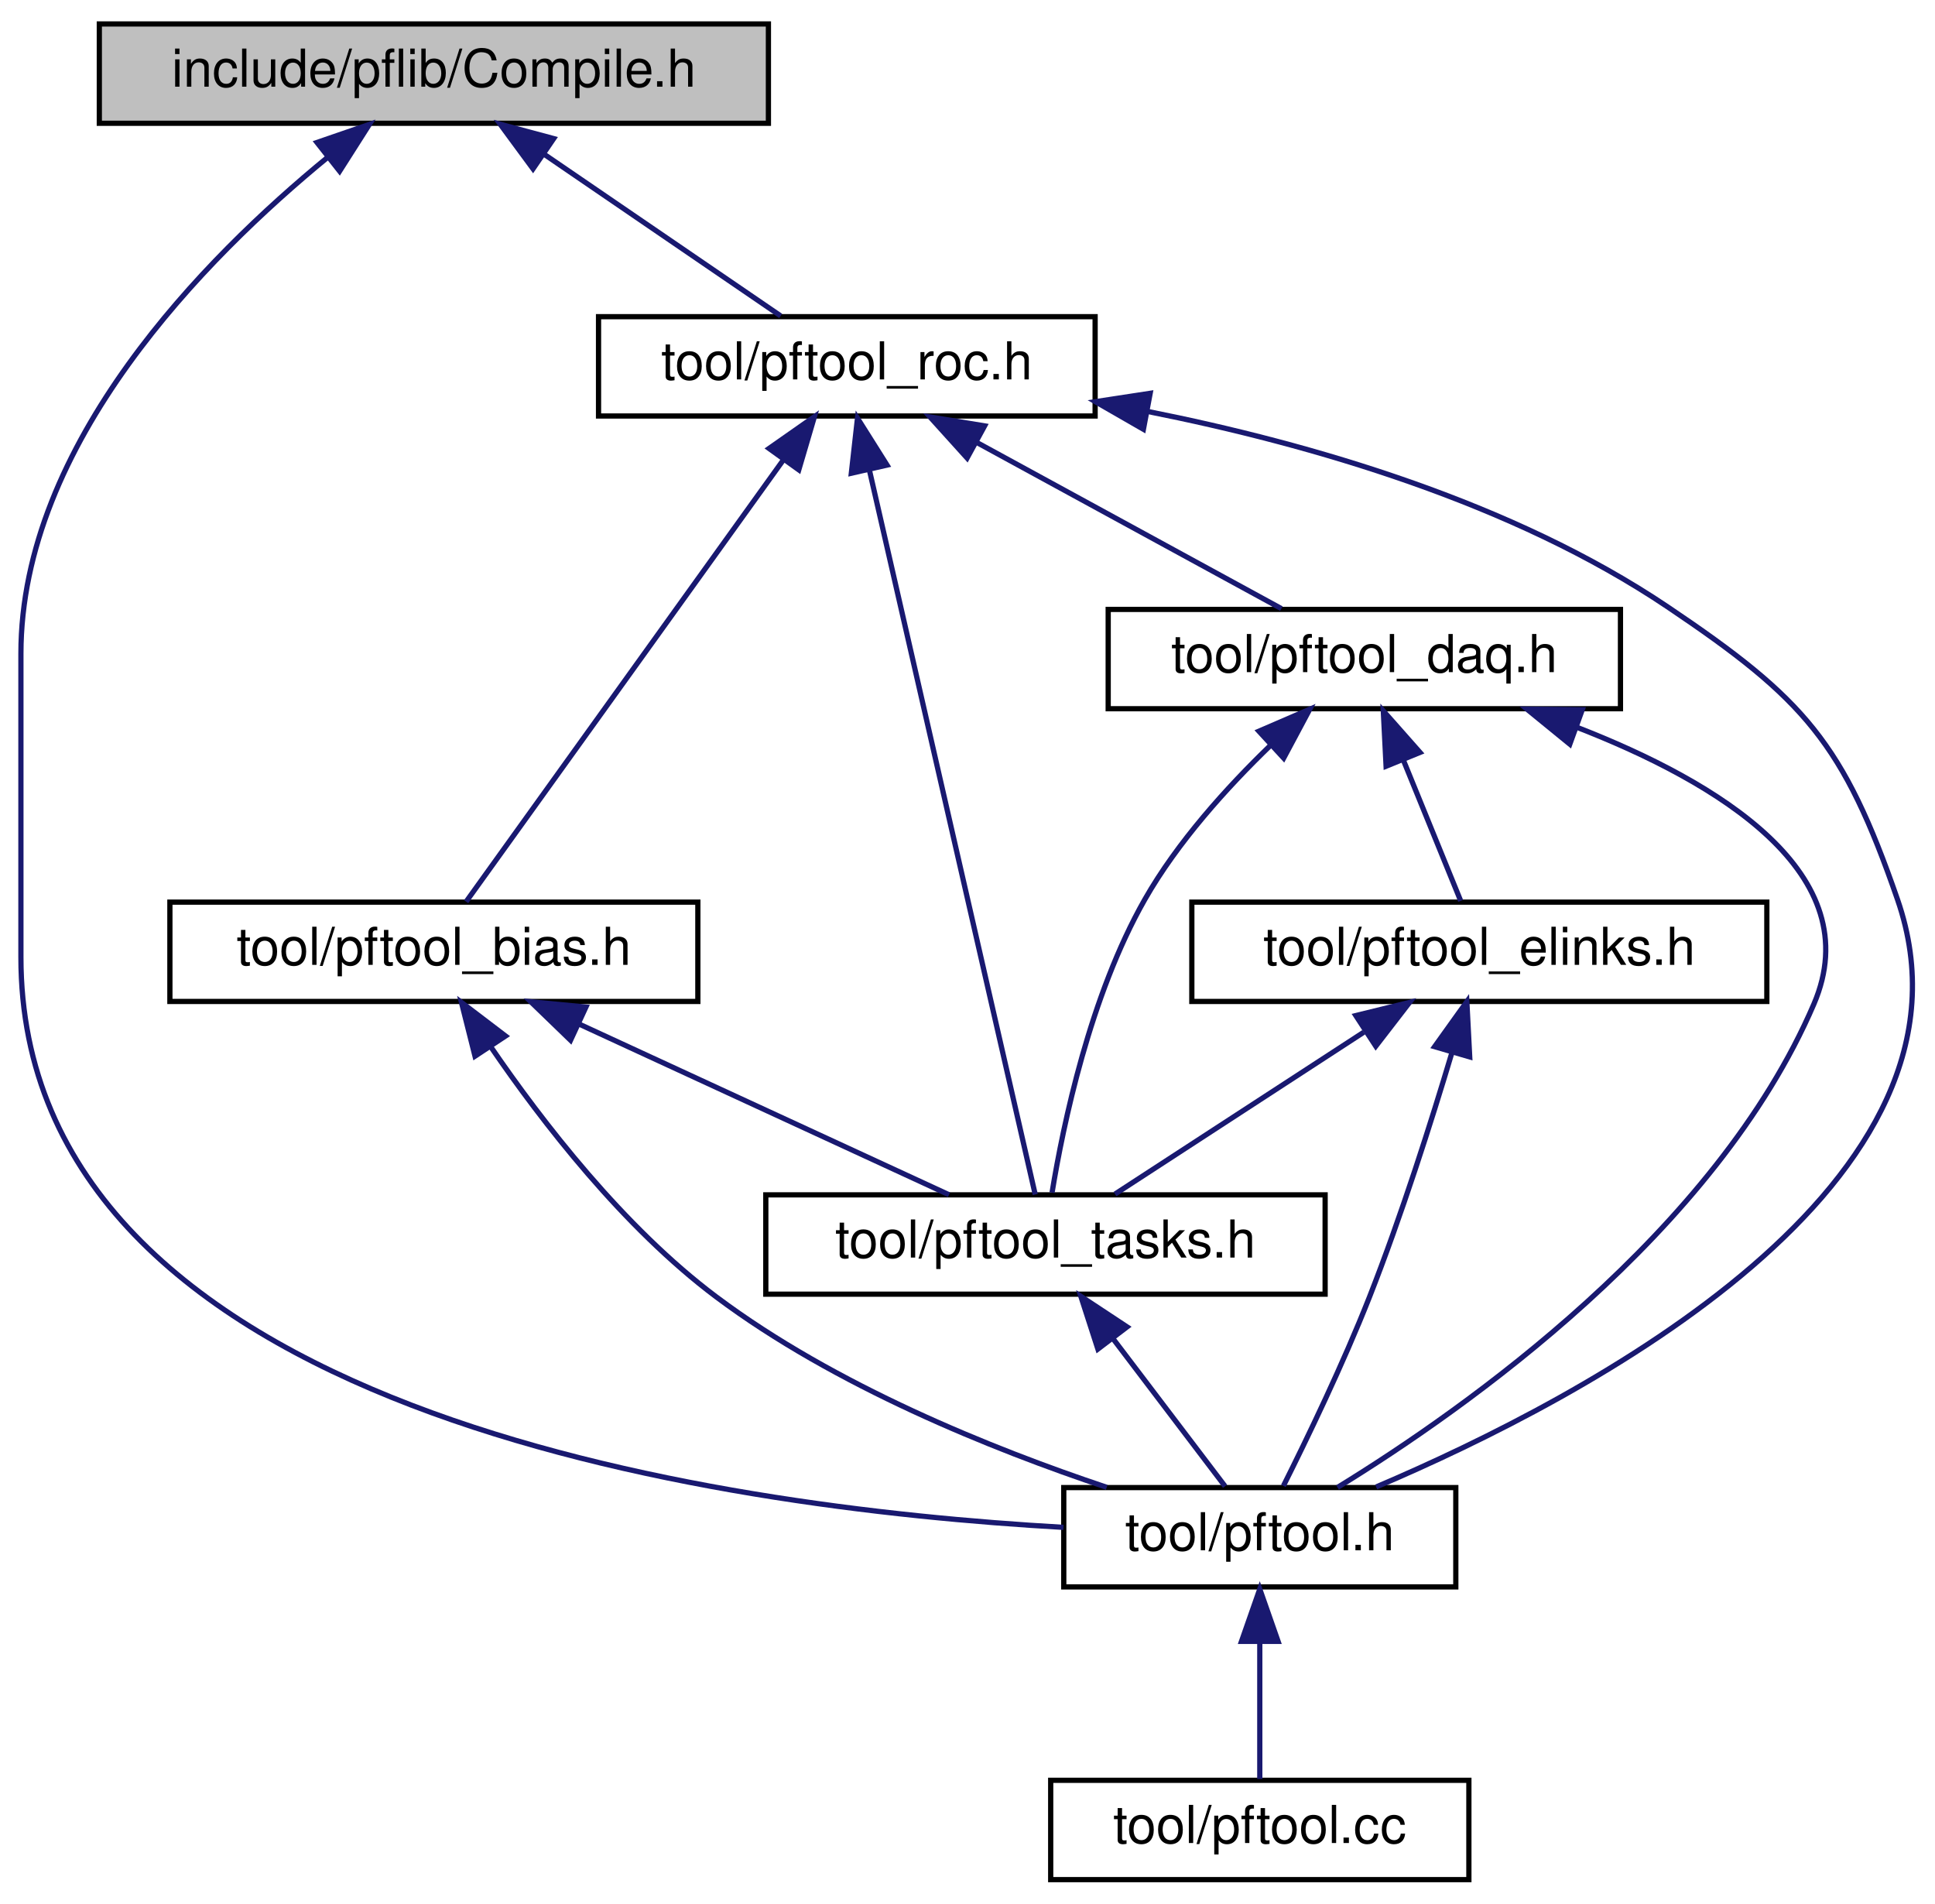
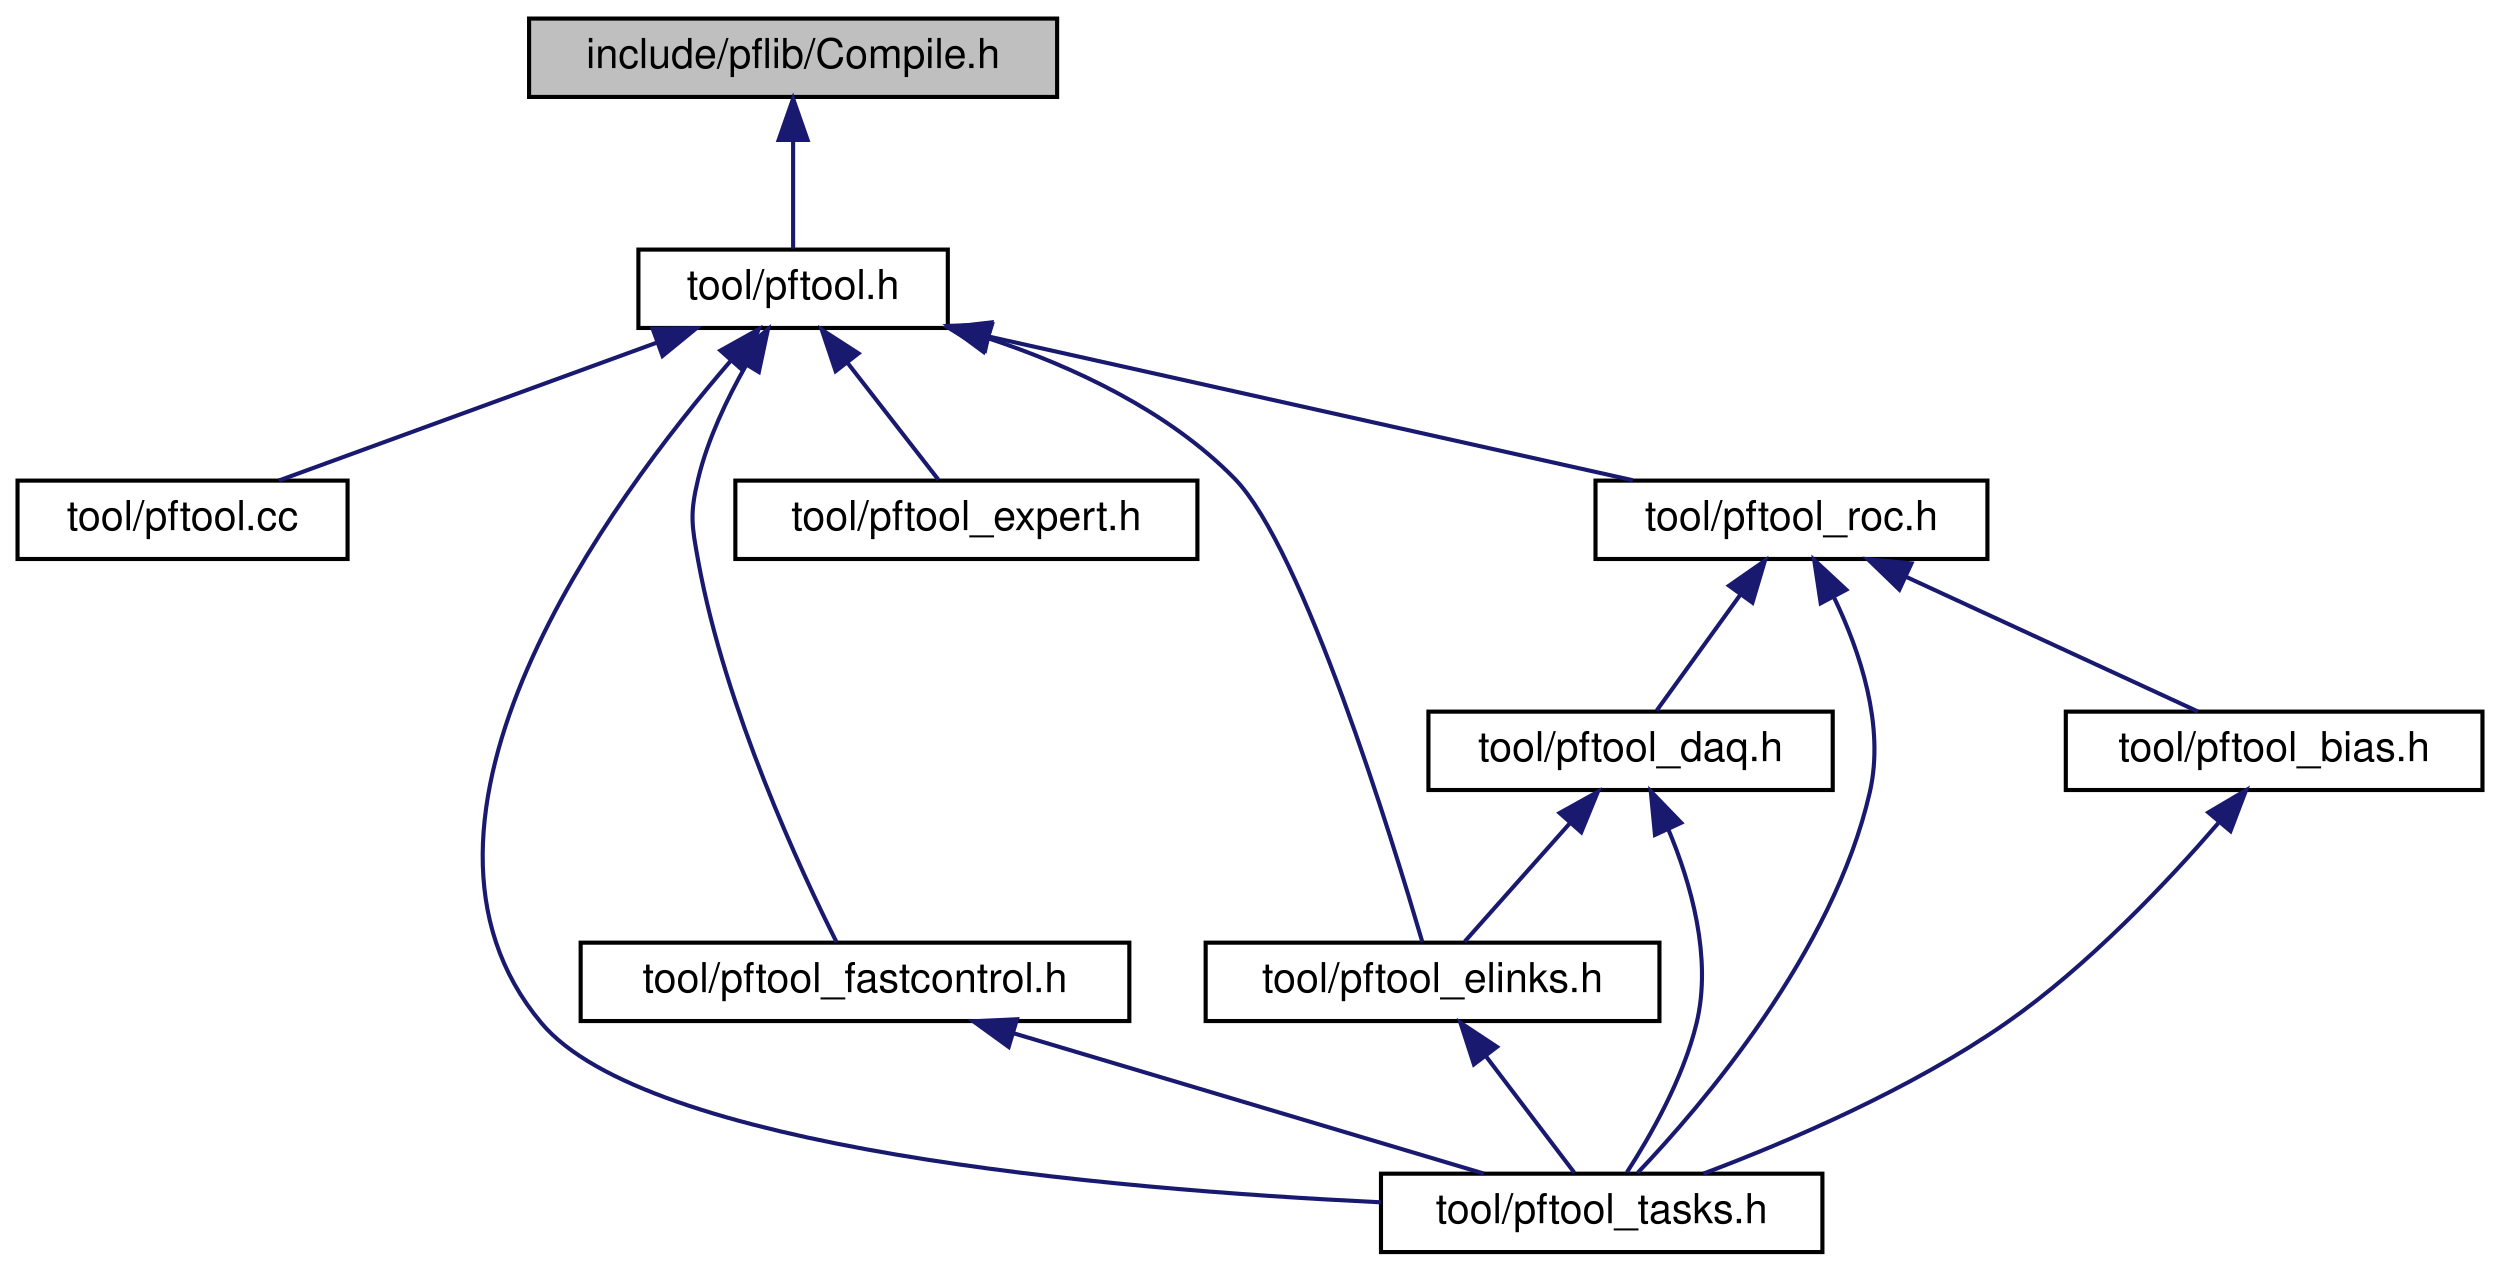
- <svg xmlns="http://www.w3.org/2000/svg" xmlns:xlink="http://www.w3.org/1999/xlink" width="370pt" height="364pt" viewBox="0.00 0.00 370.17 364.00">
-   <g id="graph0" class="graph" transform="scale(1 1) rotate(0) translate(4 360)">
+ <svg xmlns="http://www.w3.org/2000/svg" xmlns:xlink="http://www.w3.org/1999/xlink" width="606pt" height="308pt" viewBox="0.00 0.00 605.50 308.00">
+   <g id="graph0" class="graph" transform="scale(1 1) rotate(0) translate(4 304)">
    <g id="node1" class="node">
      <g id="a_node1">
        <a xlink:title="Definition of compiling and decompiling functions between page numbers, register numbers,...">
-           <polygon fill="#bfbfbf" stroke="black" points="15,-336.5 15,-355.5 143,-355.5 143,-336.5 15,-336.5" />
-           <text text-anchor="middle" x="79" y="-343.5" font-family="Helvetica,sans-Serif" font-size="10.00">include/pflib/Compile.h</text>
+           <polygon fill="#bfbfbf" stroke="black" points="124,-280.5 124,-299.5 252,-299.5 252,-280.5 124,-280.5" />
+           <text text-anchor="middle" x="188" y="-287.5" font-family="Helvetica,sans-Serif" font-size="10.00">include/pflib/Compile.h</text>
        </a>
      </g>
    </g>
    <g id="node2" class="node">
      <g id="a_node2">
        <a xlink:href="pftool_8h_source.html" target="_top" xlink:title=" ">
-           <polygon fill="none" stroke="black" points="199.5,-56.5 199.5,-75.5 274.5,-75.5 274.5,-56.5 199.5,-56.5" />
-           <text text-anchor="middle" x="237" y="-63.5" font-family="Helvetica,sans-Serif" font-size="10.00">tool/pftool.h</text>
+           <polygon fill="none" stroke="black" points="150.5,-224.5 150.5,-243.5 225.5,-243.5 225.5,-224.5 150.5,-224.5" />
+           <text text-anchor="middle" x="188" y="-231.5" font-family="Helvetica,sans-Serif" font-size="10.00">tool/pftool.h</text>
        </a>
      </g>
    </g>
    <g id="edge1" class="edge">
-       <path fill="none" stroke="midnightblue" d="M58.66,-329.97C35.25,-310.78 0,-275.21 0,-235 0,-235 0,-235 0,-177 0,-90.13 132.62,-71.67 199.45,-67.89" />
-       <polygon fill="midnightblue" stroke="midnightblue" points="56.64,-332.83 66.66,-336.28 60.97,-327.34 56.64,-332.83" />
+       <path fill="none" stroke="midnightblue" d="M188,-269.8C188,-260.91 188,-250.78 188,-243.75" />
+       <polygon fill="midnightblue" stroke="midnightblue" points="184.5,-270.08 188,-280.08 191.5,-270.08 184.5,-270.08" />
+     </g>
+     <g id="node3" class="node">
+       <g id="a_node3">
+         <a xlink:href="pftool_8cc.html" target="_top" xlink:title="File defining the pftool executable.">
+           <polygon fill="none" stroke="black" points="0,-168.5 0,-187.5 80,-187.5 80,-168.5 0,-168.5" />
+           <text text-anchor="middle" x="40" y="-175.5" font-family="Helvetica,sans-Serif" font-size="10.00">tool/pftool.cc</text>
+         </a>
+       </g>
+     </g>
+     <g id="edge2" class="edge">
+       <path fill="none" stroke="midnightblue" d="M154.85,-220.91C127.03,-210.75 87.98,-196.51 63.34,-187.52" />
+       <polygon fill="midnightblue" stroke="midnightblue" points="153.96,-224.3 164.55,-224.44 156.35,-217.73 153.96,-224.3" />
    </g>
    <g id="node4" class="node">
      <g id="a_node4">
-         <a xlink:href="pftool__roc_8h_source.html" target="_top" xlink:title=" ">
-           <polygon fill="none" stroke="black" points="110.5,-280.5 110.5,-299.5 205.5,-299.5 205.5,-280.5 110.5,-280.5" />
-           <text text-anchor="middle" x="158" y="-287.5" font-family="Helvetica,sans-Serif" font-size="10.00">tool/pftool_roc.h</text>
+         <a xlink:href="pftool__elinks_8h_source.html" target="_top" xlink:title=" ">
+           <polygon fill="none" stroke="black" points="288,-56.5 288,-75.5 398,-75.5 398,-56.5 288,-56.5" />
+           <text text-anchor="middle" x="343" y="-63.5" font-family="Helvetica,sans-Serif" font-size="10.00">tool/pftool_elinks.h</text>
        </a>
      </g>
    </g>
    <g id="edge3" class="edge">
-       <path fill="none" stroke="midnightblue" d="M100.03,-330.62C114.47,-320.76 133.14,-307.99 145.34,-299.65" />
-       <polygon fill="midnightblue" stroke="midnightblue" points="97.97,-327.79 91.69,-336.32 101.92,-333.57 97.97,-327.79" />
+       <path fill="none" stroke="midnightblue" d="M235.19,-222.04C255.79,-215.2 278.87,-204.47 295,-188 311.61,-171.05 333.27,-100.49 340.52,-75.67" />
+       <polygon fill="midnightblue" stroke="midnightblue" points="234.15,-218.7 225.63,-225 236.22,-225.39 234.15,-218.7" />
    </g>
-     <g id="node3" class="node">
-       <g id="a_node3">
-         <a xlink:href="pftool_8cc.html" target="_top" xlink:title="File defining the pftool menus and their commands.">
-           <polygon fill="none" stroke="black" points="197,-0.5 197,-19.5 277,-19.5 277,-0.5 197,-0.5" />
-           <text text-anchor="middle" x="237" y="-7.5" font-family="Helvetica,sans-Serif" font-size="10.00">tool/pftool.cc</text>
+     <g id="node5" class="node">
+       <g id="a_node5">
+         <a xlink:href="pftool__tasks_8h_source.html" target="_top" xlink:title=" ">
+           <polygon fill="none" stroke="black" points="330.5,-0.5 330.5,-19.5 437.5,-19.5 437.5,-0.5 330.5,-0.5" />
+           <text text-anchor="middle" x="384" y="-7.5" font-family="Helvetica,sans-Serif" font-size="10.00">tool/pftool_tasks.h</text>
        </a>
      </g>
    </g>
-     <g id="edge2" class="edge">
-       <path fill="none" stroke="midnightblue" d="M237,-45.8C237,-36.91 237,-26.78 237,-19.75" />
-       <polygon fill="midnightblue" stroke="midnightblue" points="233.5,-46.08 237,-56.08 240.5,-46.08 233.5,-46.08" />
+     <g id="edge15" class="edge">
+       <path fill="none" stroke="midnightblue" d="M172.93,-216.61C143.76,-182.9 85.95,-104.87 127,-56 152.46,-25.7 262.91,-15.8 330.46,-12.56" />
+       <polygon fill="midnightblue" stroke="midnightblue" points="170.39,-219.03 179.65,-224.18 175.62,-214.38 170.39,-219.03" />
    </g>
-     <g id="edge4" class="edge">
-       <path fill="none" stroke="midnightblue" d="M215.5,-281.38C246.93,-275.13 285.38,-263.92 315,-244 341.27,-226.34 348.65,-217.91 359,-188 377.77,-133.73 299.33,-92.66 259.26,-75.62" />
-       <polygon fill="midnightblue" stroke="midnightblue" points="214.74,-277.96 205.56,-283.24 216.03,-284.84 214.74,-277.96" />
-     </g>
-     <g id="node5" class="node">
-       <g id="a_node5">
-         <a xlink:href="pftool__bias_8h_source.html" target="_top" xlink:title=" ">
-           <polygon fill="none" stroke="black" points="28.5,-168.5 28.5,-187.5 129.5,-187.5 129.5,-168.5 28.5,-168.5" />
-           <text text-anchor="middle" x="79" y="-175.5" font-family="Helvetica,sans-Serif" font-size="10.00">tool/pftool_bias.h</text>
+     <g id="node6" class="node">
+       <g id="a_node6">
+         <a xlink:href="pftool__expert_8h_source.html" target="_top" xlink:title=" ">
+           <polygon fill="none" stroke="black" points="174,-168.5 174,-187.5 286,-187.5 286,-168.5 174,-168.5" />
+           <text text-anchor="middle" x="230" y="-175.5" font-family="Helvetica,sans-Serif" font-size="10.00">tool/pftool_expert.h</text>
        </a>
      </g>
    </g>
    <g id="edge5" class="edge">
-       <path fill="none" stroke="midnightblue" d="M145.76,-271.96C128.64,-248.12 98.18,-205.71 85.17,-187.59" />
-       <polygon fill="midnightblue" stroke="midnightblue" points="143.12,-274.29 151.8,-280.37 148.81,-270.2 143.12,-274.29" />
+       <path fill="none" stroke="midnightblue" d="M201.11,-216.14C208.43,-206.74 217.24,-195.4 223.19,-187.75" />
+       <polygon fill="midnightblue" stroke="midnightblue" points="198.31,-214.04 194.94,-224.08 203.84,-218.34 198.31,-214.04" />
    </g>
-     <g id="node6" class="node">
-       <g id="a_node6">
-         <a xlink:href="pftool__tasks_8h_source.html" target="_top" xlink:title=" ">
-           <polygon fill="none" stroke="black" points="142.5,-112.5 142.5,-131.5 249.5,-131.5 249.5,-112.5 142.5,-112.5" />
-           <text text-anchor="middle" x="196" y="-119.5" font-family="Helvetica,sans-Serif" font-size="10.00">tool/pftool_tasks.h</text>
+     <g id="node7" class="node">
+       <g id="a_node7">
+         <a xlink:href="pftool__fastcontrol_8h_source.html" target="_top" xlink:title=" ">
+           <polygon fill="none" stroke="black" points="136.5,-56.5 136.5,-75.5 269.5,-75.5 269.5,-56.5 136.5,-56.5" />
+           <text text-anchor="middle" x="203" y="-63.5" font-family="Helvetica,sans-Serif" font-size="10.00">tool/pftool_fastcontrol.h</text>
        </a>
      </g>
    </g>
-     <g id="edge15" class="edge">
-       <path fill="none" stroke="midnightblue" d="M162.37,-269.93C170.61,-233.92 188.16,-157.23 194.04,-131.57" />
-       <polygon fill="midnightblue" stroke="midnightblue" points="158.86,-269.55 160.04,-280.08 165.69,-271.11 158.86,-269.55" />
+     <g id="edge6" class="edge">
+       <path fill="none" stroke="midnightblue" d="M176.58,-215.44C172.02,-207.42 167.31,-197.58 165,-188 162.92,-179.36 163.41,-176.75 165,-168 171.5,-132.24 189.97,-92.68 198.54,-75.61" />
+       <polygon fill="midnightblue" stroke="midnightblue" points="173.71,-217.46 181.9,-224.19 179.69,-213.83 173.71,-217.46" />
    </g>
-     <g id="node7" class="node">
-       <g id="a_node7">
-         <a xlink:href="pftool__daq_8h_source.html" target="_top" xlink:title=" ">
-           <polygon fill="none" stroke="black" points="208,-224.5 208,-243.5 306,-243.5 306,-224.5 208,-224.5" />
-           <text text-anchor="middle" x="257" y="-231.5" font-family="Helvetica,sans-Serif" font-size="10.00">tool/pftool_daq.h</text>
+     <g id="node8" class="node">
+       <g id="a_node8">
+         <a xlink:href="pftool__roc_8h_source.html" target="_top" xlink:title=" ">
+           <polygon fill="none" stroke="black" points="382.5,-168.5 382.5,-187.5 477.5,-187.5 477.5,-168.5 382.5,-168.5" />
+           <text text-anchor="middle" x="430" y="-175.5" font-family="Helvetica,sans-Serif" font-size="10.00">tool/pftool_roc.h</text>
+         </a>
+       </g>
+     </g>
+     <g id="edge8" class="edge">
+       <path fill="none" stroke="midnightblue" d="M235.5,-222.4C281.13,-212.22 349.24,-197.02 391.56,-187.58" />
+       <polygon fill="midnightblue" stroke="midnightblue" points="234.54,-219.03 225.55,-224.62 236.07,-225.86 234.54,-219.03" />
+     </g>
+     <g id="edge4" class="edge">
+       <path fill="none" stroke="midnightblue" d="M356.02,-47.86C363.12,-38.5 371.6,-27.33 377.36,-19.75" />
+       <polygon fill="midnightblue" stroke="midnightblue" points="353.03,-46 349.77,-56.08 358.61,-50.24 353.03,-46" />
+     </g>
+     <g id="edge7" class="edge">
+       <path fill="none" stroke="midnightblue" d="M241.32,-53.57C275.46,-43.38 324.66,-28.7 355.45,-19.52" />
+       <polygon fill="midnightblue" stroke="midnightblue" points="240.26,-50.23 231.68,-56.44 242.26,-56.94 240.26,-50.23" />
+     </g>
+     <g id="edge14" class="edge">
+       <path fill="none" stroke="midnightblue" d="M440.37,-159.07C446.6,-146.1 452.68,-128.1 449,-112 440.13,-73.17 408.31,-36.06 392.73,-19.72" />
+       <polygon fill="midnightblue" stroke="midnightblue" points="437.09,-157.78 435.51,-168.26 443.28,-161.05 437.09,-157.78" />
+     </g>
+     <g id="node9" class="node">
+       <g id="a_node9">
+         <a xlink:href="pftool__bias_8h_source.html" target="_top" xlink:title=" ">
+           <polygon fill="none" stroke="black" points="496.5,-112.5 496.5,-131.5 597.5,-131.5 597.5,-112.5 496.5,-112.5" />
+           <text text-anchor="middle" x="547" y="-119.5" font-family="Helvetica,sans-Serif" font-size="10.00">tool/pftool_bias.h</text>
        </a>
      </g>
    </g>
    <g id="edge9" class="edge">
-       <path fill="none" stroke="midnightblue" d="M182.84,-275.45C201.11,-265.48 225.42,-252.23 241.13,-243.65" />
-       <polygon fill="midnightblue" stroke="midnightblue" points="181.01,-272.46 173.91,-280.32 184.36,-278.61 181.01,-272.46" />
+       <path fill="none" stroke="midnightblue" d="M457.66,-164.23C479.55,-154.13 509.5,-140.31 528.55,-131.52" />
+       <polygon fill="midnightblue" stroke="midnightblue" points="456.15,-161.08 448.54,-168.44 459.09,-167.43 456.15,-161.08" />
    </g>
-     <g id="edge6" class="edge">
-       <path fill="none" stroke="midnightblue" d="M89.87,-159.85C99.68,-145.49 115.28,-125.28 133,-112 155.67,-95.01 185.74,-82.9 207.72,-75.55" />
-       <polygon fill="midnightblue" stroke="midnightblue" points="86.87,-158.03 84.28,-168.31 92.71,-161.89 86.87,-158.03" />
-     </g>
-     <g id="edge7" class="edge">
-       <path fill="none" stroke="midnightblue" d="M106.66,-164.23C128.55,-154.13 158.5,-140.31 177.55,-131.52" />
-       <polygon fill="midnightblue" stroke="midnightblue" points="105.15,-161.08 97.54,-168.44 108.09,-167.43 105.15,-161.08" />
-     </g>
-     <g id="edge8" class="edge">
-       <path fill="none" stroke="midnightblue" d="M209.02,-103.86C216.12,-94.5 224.6,-83.33 230.36,-75.75" />
-       <polygon fill="midnightblue" stroke="midnightblue" points="206.03,-102 202.77,-112.08 211.61,-106.24 206.03,-102" />
-     </g>
-     <g id="edge10" class="edge">
-       <path fill="none" stroke="midnightblue" d="M297.56,-220.99C324.71,-210.46 353.68,-192.93 343,-168 324.28,-124.31 276.35,-90.55 251.87,-75.53" />
-       <polygon fill="midnightblue" stroke="midnightblue" points="296.31,-217.72 288.1,-224.42 298.69,-224.3 296.31,-217.72" />
-     </g>
-     <g id="edge14" class="edge">
-       <path fill="none" stroke="midnightblue" d="M239.03,-217.47C230.69,-209.41 221.25,-198.98 215,-188 204.53,-169.61 199.39,-144.95 197.26,-131.92" />
-       <polygon fill="midnightblue" stroke="midnightblue" points="236.83,-220.2 246.56,-224.4 241.57,-215.05 236.83,-220.2" />
-     </g>
-     <g id="node8" class="node">
-       <g id="a_node8">
-         <a xlink:href="pftool__elinks_8h_source.html" target="_top" xlink:title=" ">
-           <polygon fill="none" stroke="black" points="224,-168.5 224,-187.5 334,-187.5 334,-168.5 224,-168.5" />
-           <text text-anchor="middle" x="279" y="-175.5" font-family="Helvetica,sans-Serif" font-size="10.00">tool/pftool_elinks.h</text>
+     <g id="node10" class="node">
+       <g id="a_node10">
+         <a xlink:href="pftool__daq_8h_source.html" target="_top" xlink:title=" ">
+           <polygon fill="none" stroke="black" points="342,-112.5 342,-131.5 440,-131.5 440,-112.5 342,-112.5" />
+           <text text-anchor="middle" x="391" y="-119.5" font-family="Helvetica,sans-Serif" font-size="10.00">tool/pftool_daq.h</text>
        </a>
      </g>
    </g>
    <g id="edge11" class="edge">
-       <path fill="none" stroke="midnightblue" d="M264.46,-214.69C268.17,-205.59 272.48,-195.01 275.43,-187.75" />
-       <polygon fill="midnightblue" stroke="midnightblue" points="261.16,-213.5 260.63,-224.08 267.65,-216.14 261.16,-213.5" />
+       <path fill="none" stroke="midnightblue" d="M417.62,-159.86C410.86,-150.5 402.79,-139.33 397.32,-131.75" />
+       <polygon fill="midnightblue" stroke="midnightblue" points="414.87,-162.03 423.56,-168.08 420.54,-157.93 414.87,-162.03" />
+     </g>
+     <g id="edge10" class="edge">
+       <path fill="none" stroke="midnightblue" d="M533.48,-104.5C521.19,-90.27 501.96,-69.89 482,-56 458.95,-39.96 429.27,-27.27 408.64,-19.51" />
+       <polygon fill="midnightblue" stroke="midnightblue" points="531.06,-107.06 540.19,-112.45 536.42,-102.55 531.06,-107.06" />
    </g>
    <g id="edge12" class="edge">
-       <path fill="none" stroke="midnightblue" d="M273.77,-158.75C269.84,-145.6 264.1,-127.52 258,-112 252.95,-99.16 246.01,-84.79 241.52,-75.82" />
-       <polygon fill="midnightblue" stroke="midnightblue" points="270.44,-159.85 276.61,-168.47 277.16,-157.89 270.44,-159.85" />
+       <path fill="none" stroke="midnightblue" d="M376.27,-104.43C367.86,-94.97 357.65,-83.48 350.78,-75.75" />
+       <polygon fill="midnightblue" stroke="midnightblue" points="373.81,-106.93 383.07,-112.08 379.05,-102.28 373.81,-106.93" />
    </g>
    <g id="edge13" class="edge">
-       <path fill="none" stroke="midnightblue" d="M256.9,-162.62C241.74,-152.76 222.12,-139.99 209.3,-131.65" />
-       <polygon fill="midnightblue" stroke="midnightblue" points="255.37,-165.8 265.66,-168.32 259.19,-159.94 255.37,-165.8" />
+       <path fill="none" stroke="midnightblue" d="M400.17,-102.93C405.63,-89.89 410.82,-71.87 407,-56 403.76,-42.52 395.75,-28.54 390.1,-19.81" />
+       <polygon fill="midnightblue" stroke="midnightblue" points="396.92,-101.63 395.9,-112.18 403.27,-104.56 396.92,-101.63" />
    </g>
  </g>
</svg>
